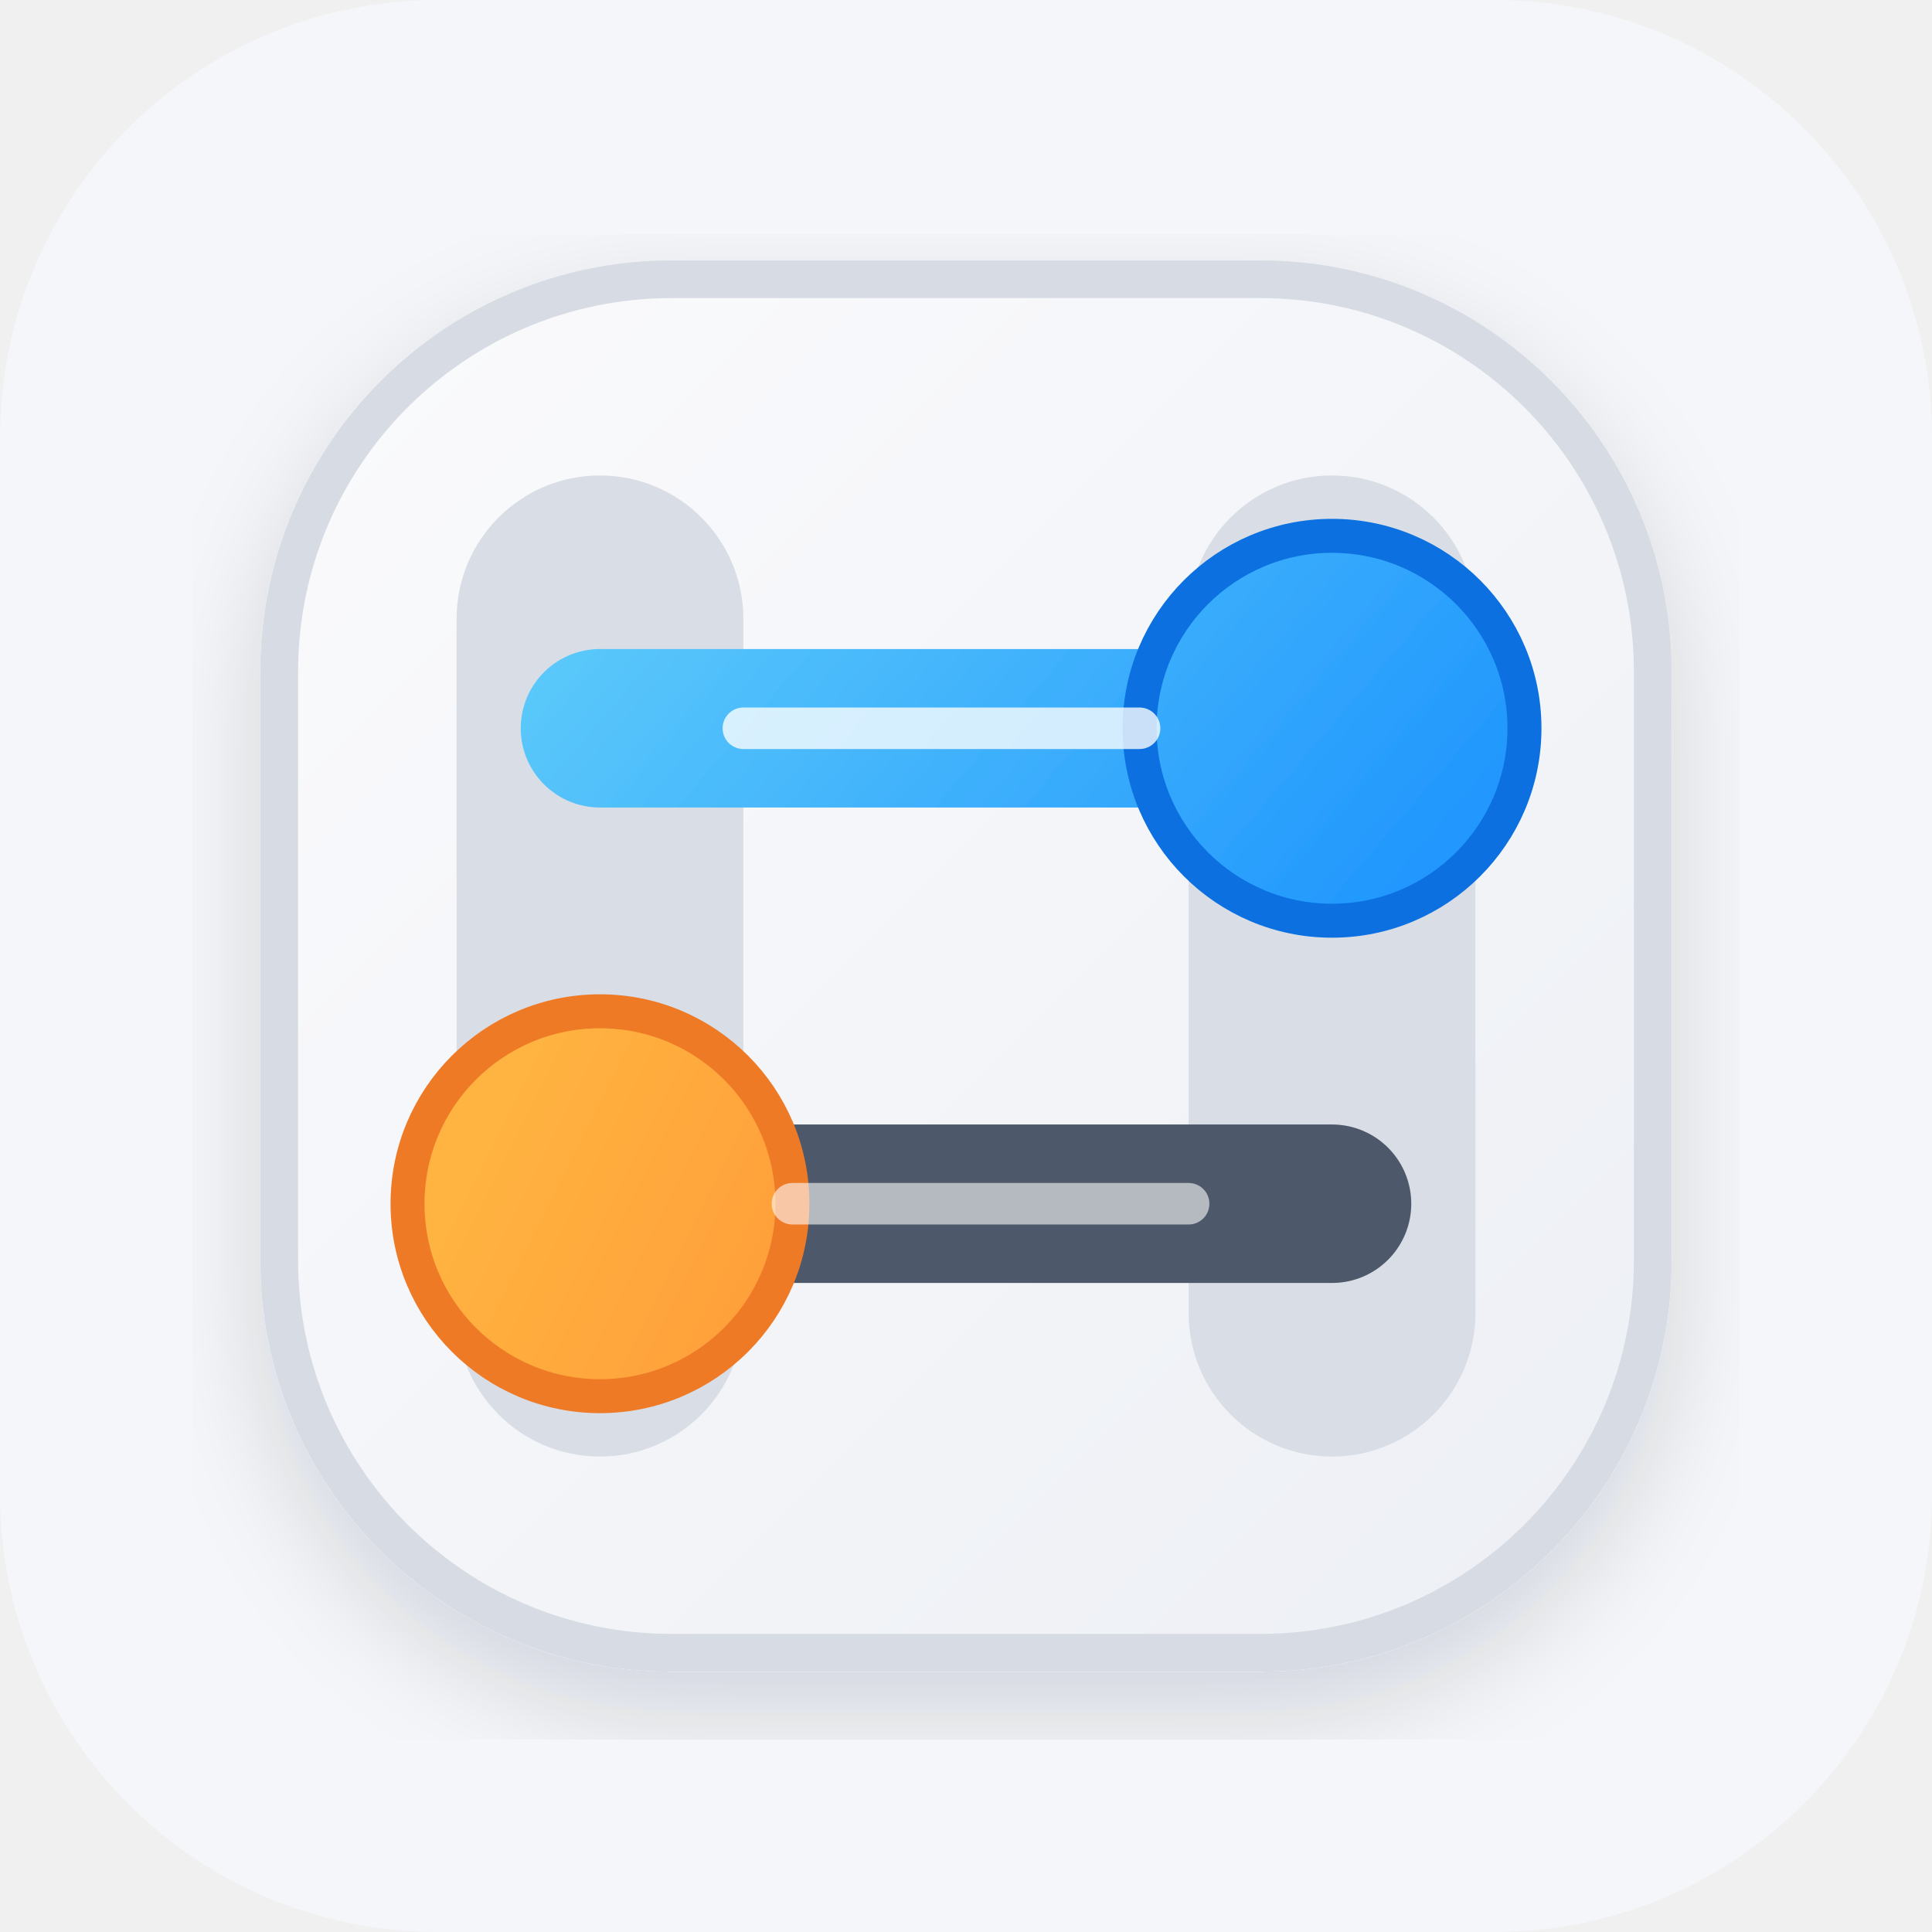
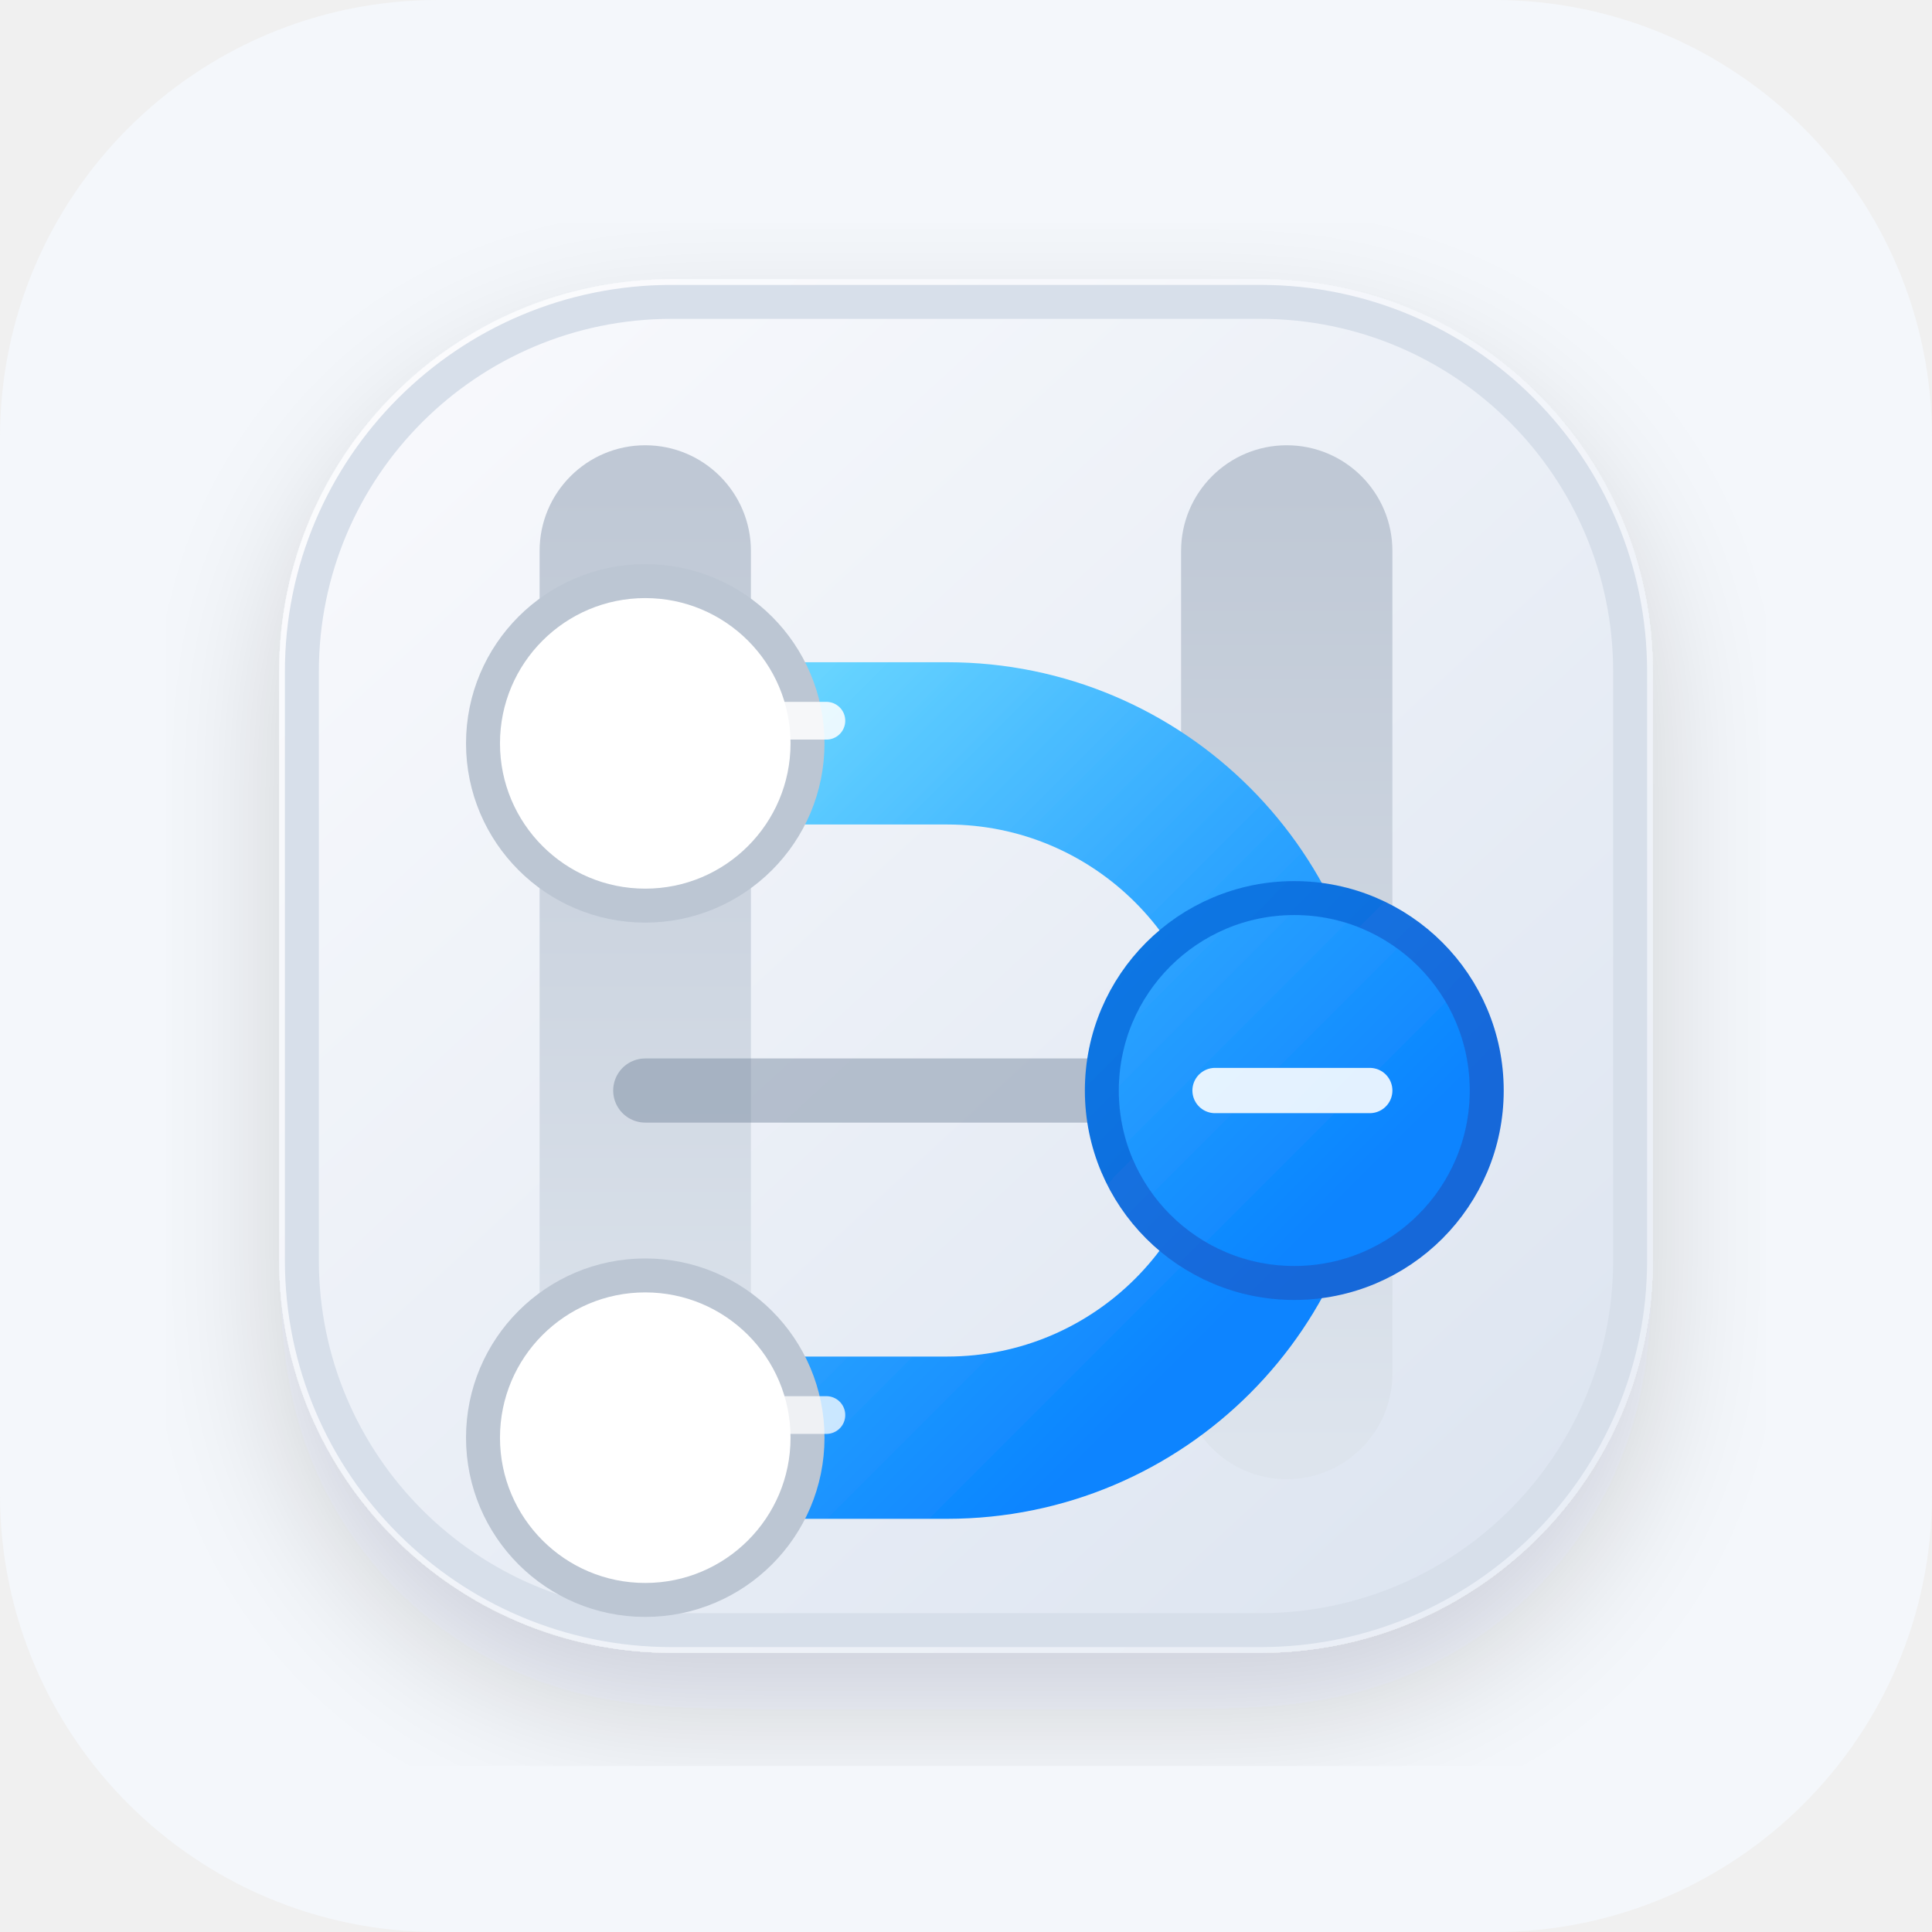
<svg xmlns="http://www.w3.org/2000/svg" width="1024" height="1024" viewBox="0 0 1024 1024">
  <defs>
-     <linearGradient id="panel" x1="128" y1="128" x2="896" y2="896" gradientUnits="userSpaceOnUse">
-       <stop stop-color="#FBFBFD" />
-       <stop offset="1" stop-color="#ECEFF4" />
+     <linearGradient id="surface" x1="180" y1="144" x2="836" y2="880" gradientUnits="userSpaceOnUse">
+       <stop stop-color="#FCFCFE" />
+       <stop offset="1" stop-color="#E8EDF5" />
    </linearGradient>
-     <linearGradient id="accent" x1="320" y1="320" x2="768" y2="704" gradientUnits="userSpaceOnUse">
-       <stop stop-color="#5AC8FA" />
+     <linearGradient id="body" x1="188" y1="170" x2="820" y2="856" gradientUnits="userSpaceOnUse">
+       <stop stop-color="#F9FAFD" />
+       <stop offset="1" stop-color="#DCE4F0" />
+     </linearGradient>
+     <linearGradient id="rail" x1="350" y1="260" x2="350" y2="768" gradientUnits="userSpaceOnUse">
+       <stop stop-color="#BFC8D5" />
+       <stop offset="1" stop-color="#DDE4ED" />
+     </linearGradient>
+     <linearGradient id="railRight" x1="674" y1="260" x2="674" y2="768" gradientUnits="userSpaceOnUse">
+       <stop stop-color="#BFC8D5" />
+       <stop offset="1" stop-color="#DDE4ED" />
+     </linearGradient>
+     <linearGradient id="accent" x1="420" y1="372" x2="698" y2="650" gradientUnits="userSpaceOnUse">
+       <stop stop-color="#67D4FF" />
+       <stop offset="0.55" stop-color="#2FA6FF" />
      <stop offset="1" stop-color="#0A84FF" />
    </linearGradient>
-     <linearGradient id="warm" x1="240" y1="640" x2="560" y2="800" gradientUnits="userSpaceOnUse">
-       <stop stop-color="#FFB340" />
-       <stop offset="1" stop-color="#FF8A34" />
+     <linearGradient id="accentStroke" x1="408" y1="360" x2="714" y2="660" gradientUnits="userSpaceOnUse">
+       <stop stop-color="#0589F0" />
+       <stop offset="1" stop-color="#1667D9" />
    </linearGradient>
-     <filter id="shadow" x="102" y="102" width="820" height="820" filterUnits="userSpaceOnUse">
-       <feDropShadow dx="0" dy="22" stdDeviation="28" flood-color="#0F172A" flood-opacity="0.14" />
+     <filter id="shadow" x="88" y="88" width="848" height="848" filterUnits="userSpaceOnUse">
+       <feDropShadow dx="0" dy="30" stdDeviation="34" flood-color="#0F172A" flood-opacity="0.16" />
    </filter>
  </defs>
-   <rect width="1024" height="1024" rx="232" fill="#F4F6F9" />
+   <rect width="1024" height="1024" rx="232" fill="#F4F7FB" />
  <g filter="url(#shadow)">
-     <rect x="148" y="148" width="728" height="728" rx="208" fill="url(#panel)" stroke="#D7DCE4" stroke-width="20" />
-     <rect x="242" y="252" width="152" height="520" rx="76" fill="#D9DEE6" />
-     <rect x="630" y="252" width="152" height="520" rx="76" fill="#D9DEE6" />
-     <path d="M318 386H706" stroke="url(#accent)" stroke-width="84" stroke-linecap="round" />
-     <path d="M706 638H318" stroke="#4E596A" stroke-width="84" stroke-linecap="round" />
-     <circle cx="706" cy="386" r="102" fill="url(#accent)" stroke="#0770E0" stroke-width="18" />
-     <circle cx="318" cy="638" r="102" fill="url(#warm)" stroke="#EF7A28" stroke-width="18" />
-     <path d="M394 386H604" stroke="white" stroke-opacity="0.78" stroke-width="22" stroke-linecap="round" />
-     <path d="M630 638H420" stroke="white" stroke-opacity="0.58" stroke-width="22" stroke-linecap="round" />
+     <rect x="148" y="148" width="728" height="728" rx="208" fill="url(#surface)" />
+     <rect x="160" y="160" width="704" height="704" rx="196" fill="url(#body)" stroke="#D7DFEA" stroke-width="18" />
+     <rect x="286" y="236" width="112" height="548" rx="56" fill="url(#rail)" />
+     <rect x="626" y="236" width="112" height="548" rx="56" fill="url(#railRight)" />
+     <path d="M342 394H502C603.62 394 686 476.38 686 578C686 679.62 603.62 762 502 762H342" fill="none" stroke="url(#accent)" stroke-width="86" stroke-linecap="round" stroke-linejoin="round" />
+     <path d="M342 578H682" fill="none" stroke="#73839A" stroke-opacity="0.45" stroke-width="34" stroke-linecap="round" />
+     <circle cx="342" cy="394" r="86" fill="#FFFFFF" stroke="#BCC6D3" stroke-width="18" />
+     <circle cx="686" cy="578" r="102" fill="url(#accent)" stroke="url(#accentStroke)" stroke-width="18" />
+     <circle cx="342" cy="762" r="86" fill="#FFFFFF" stroke="#BCC6D3" stroke-width="18" />
+     <path d="M322 382H438" stroke="#FFFFFF" stroke-opacity="0.86" stroke-width="20" stroke-linecap="round" />
+     <path d="M322 750H438" stroke="#FFFFFF" stroke-opacity="0.76" stroke-width="20" stroke-linecap="round" />
+     <path d="M644 578H726" stroke="#FFFFFF" stroke-opacity="0.88" stroke-width="24" stroke-linecap="round" />
  </g>
</svg>
